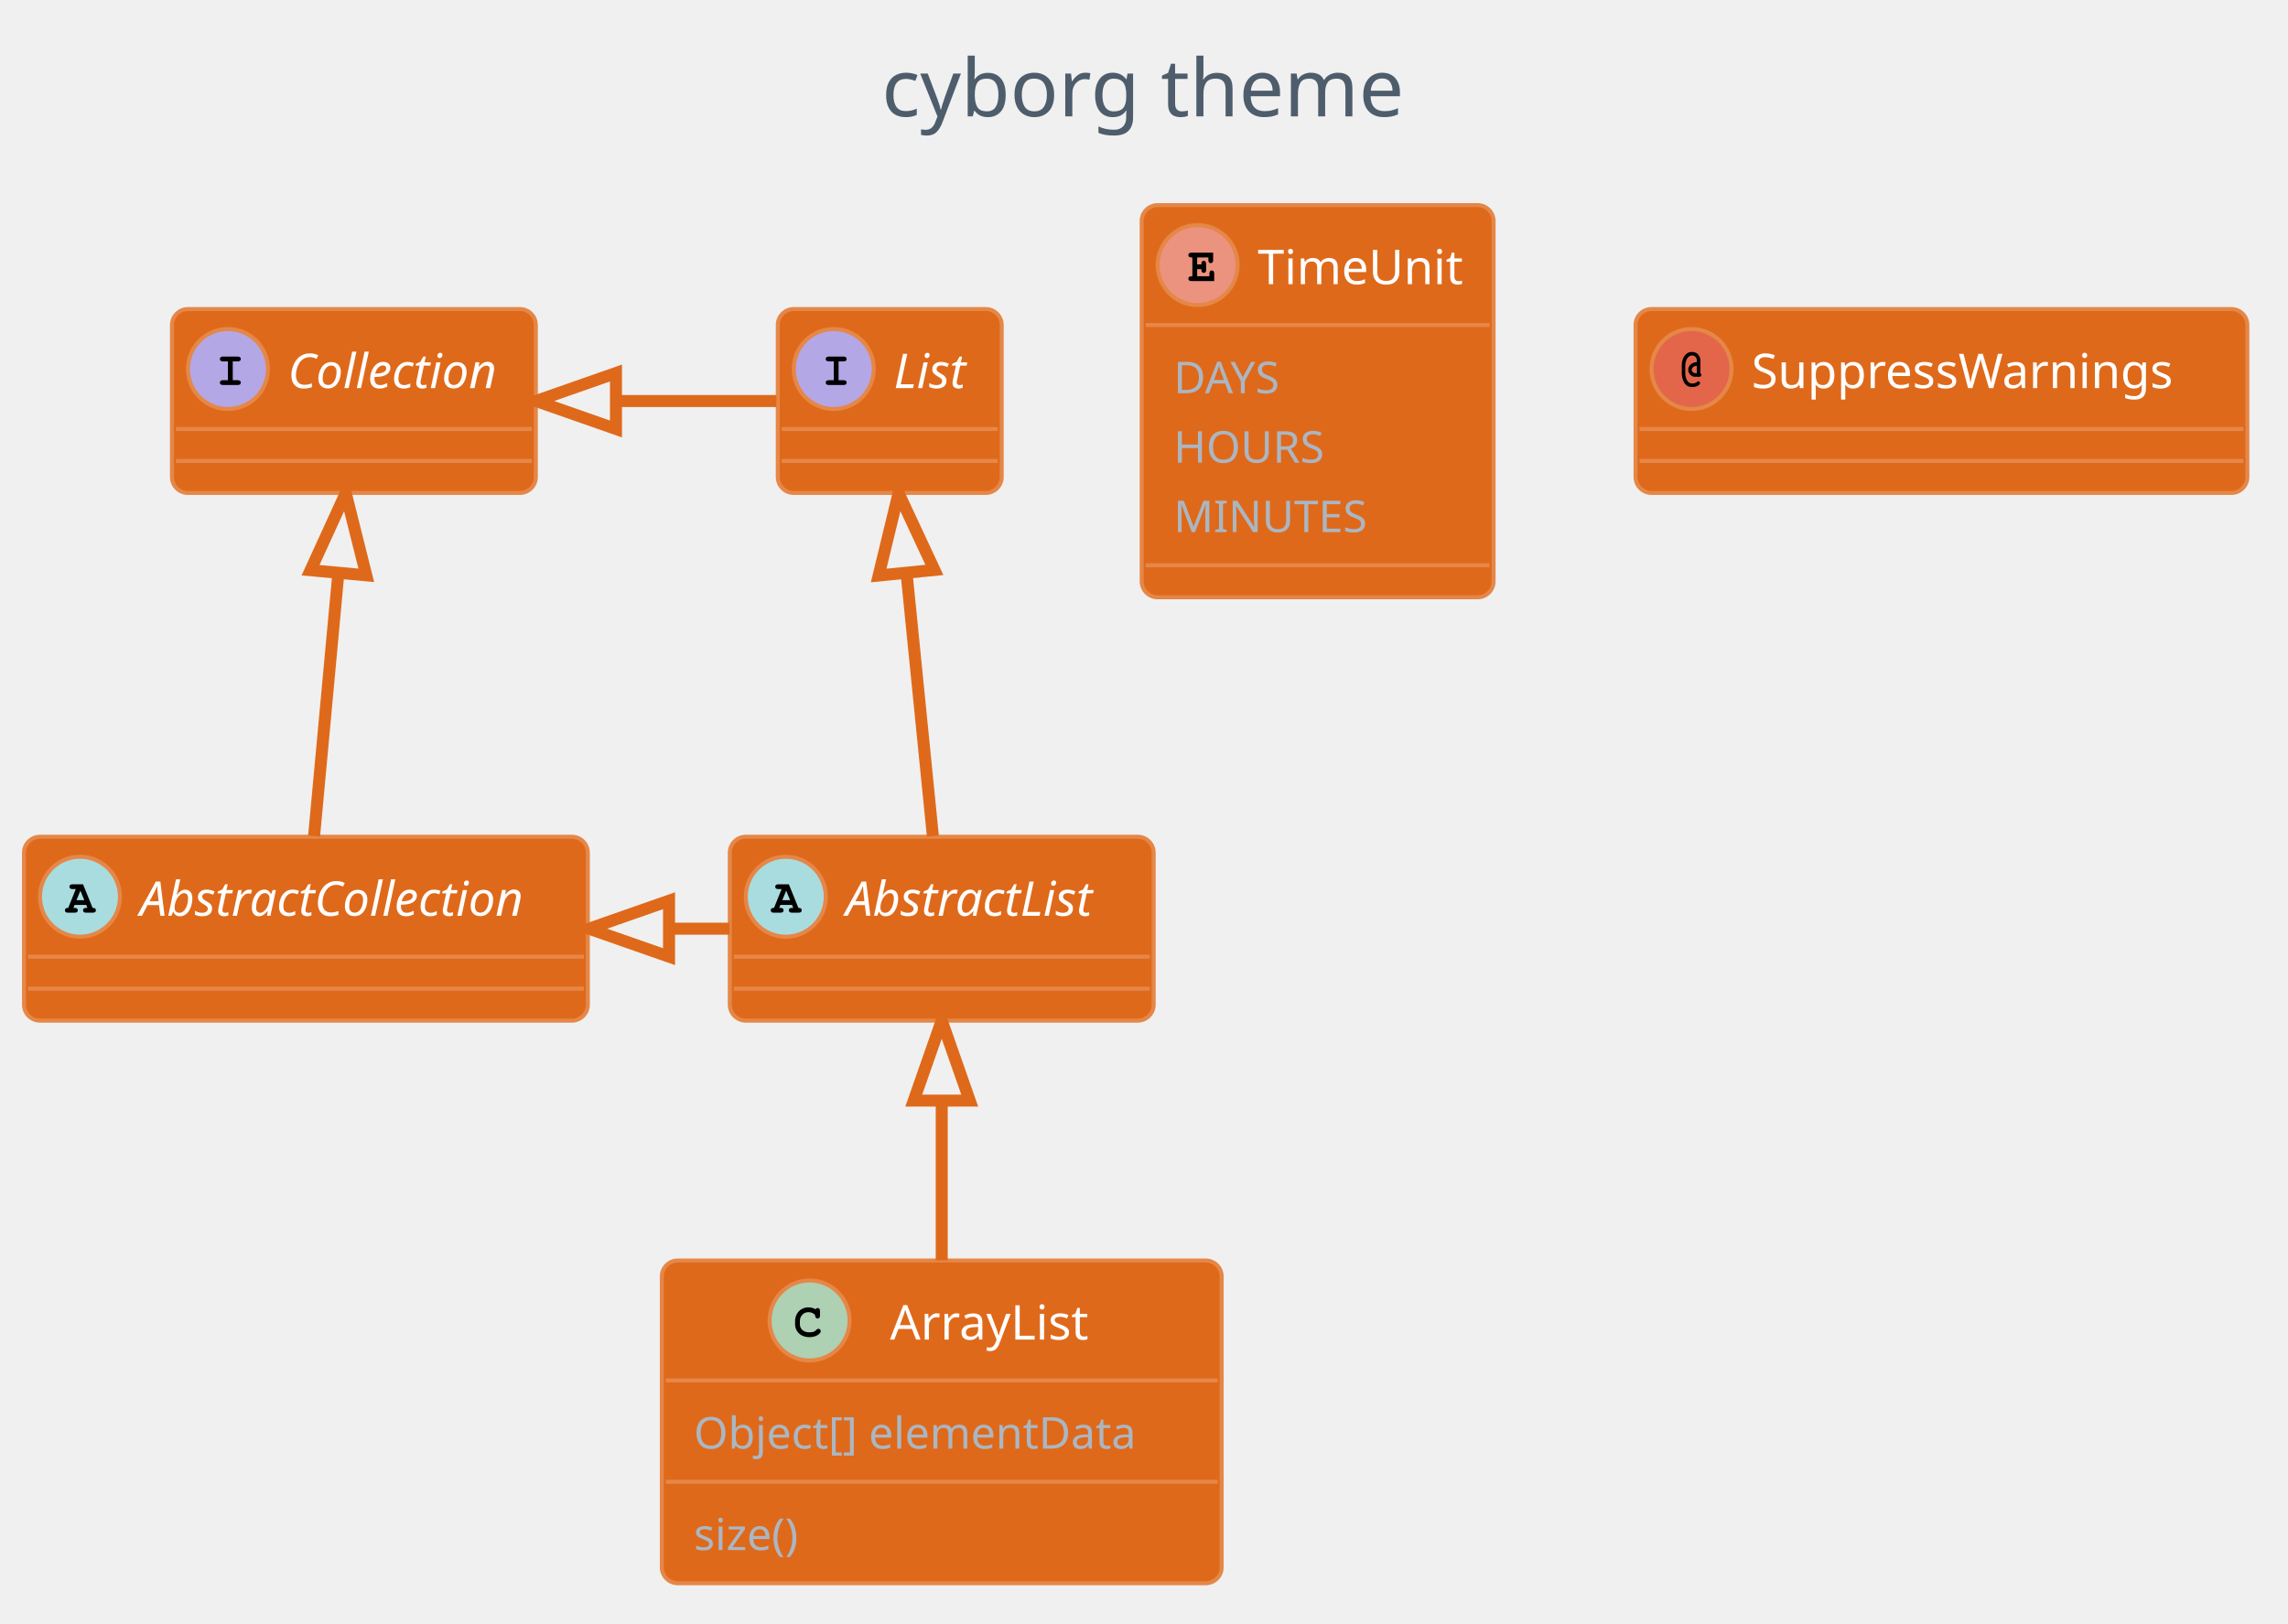
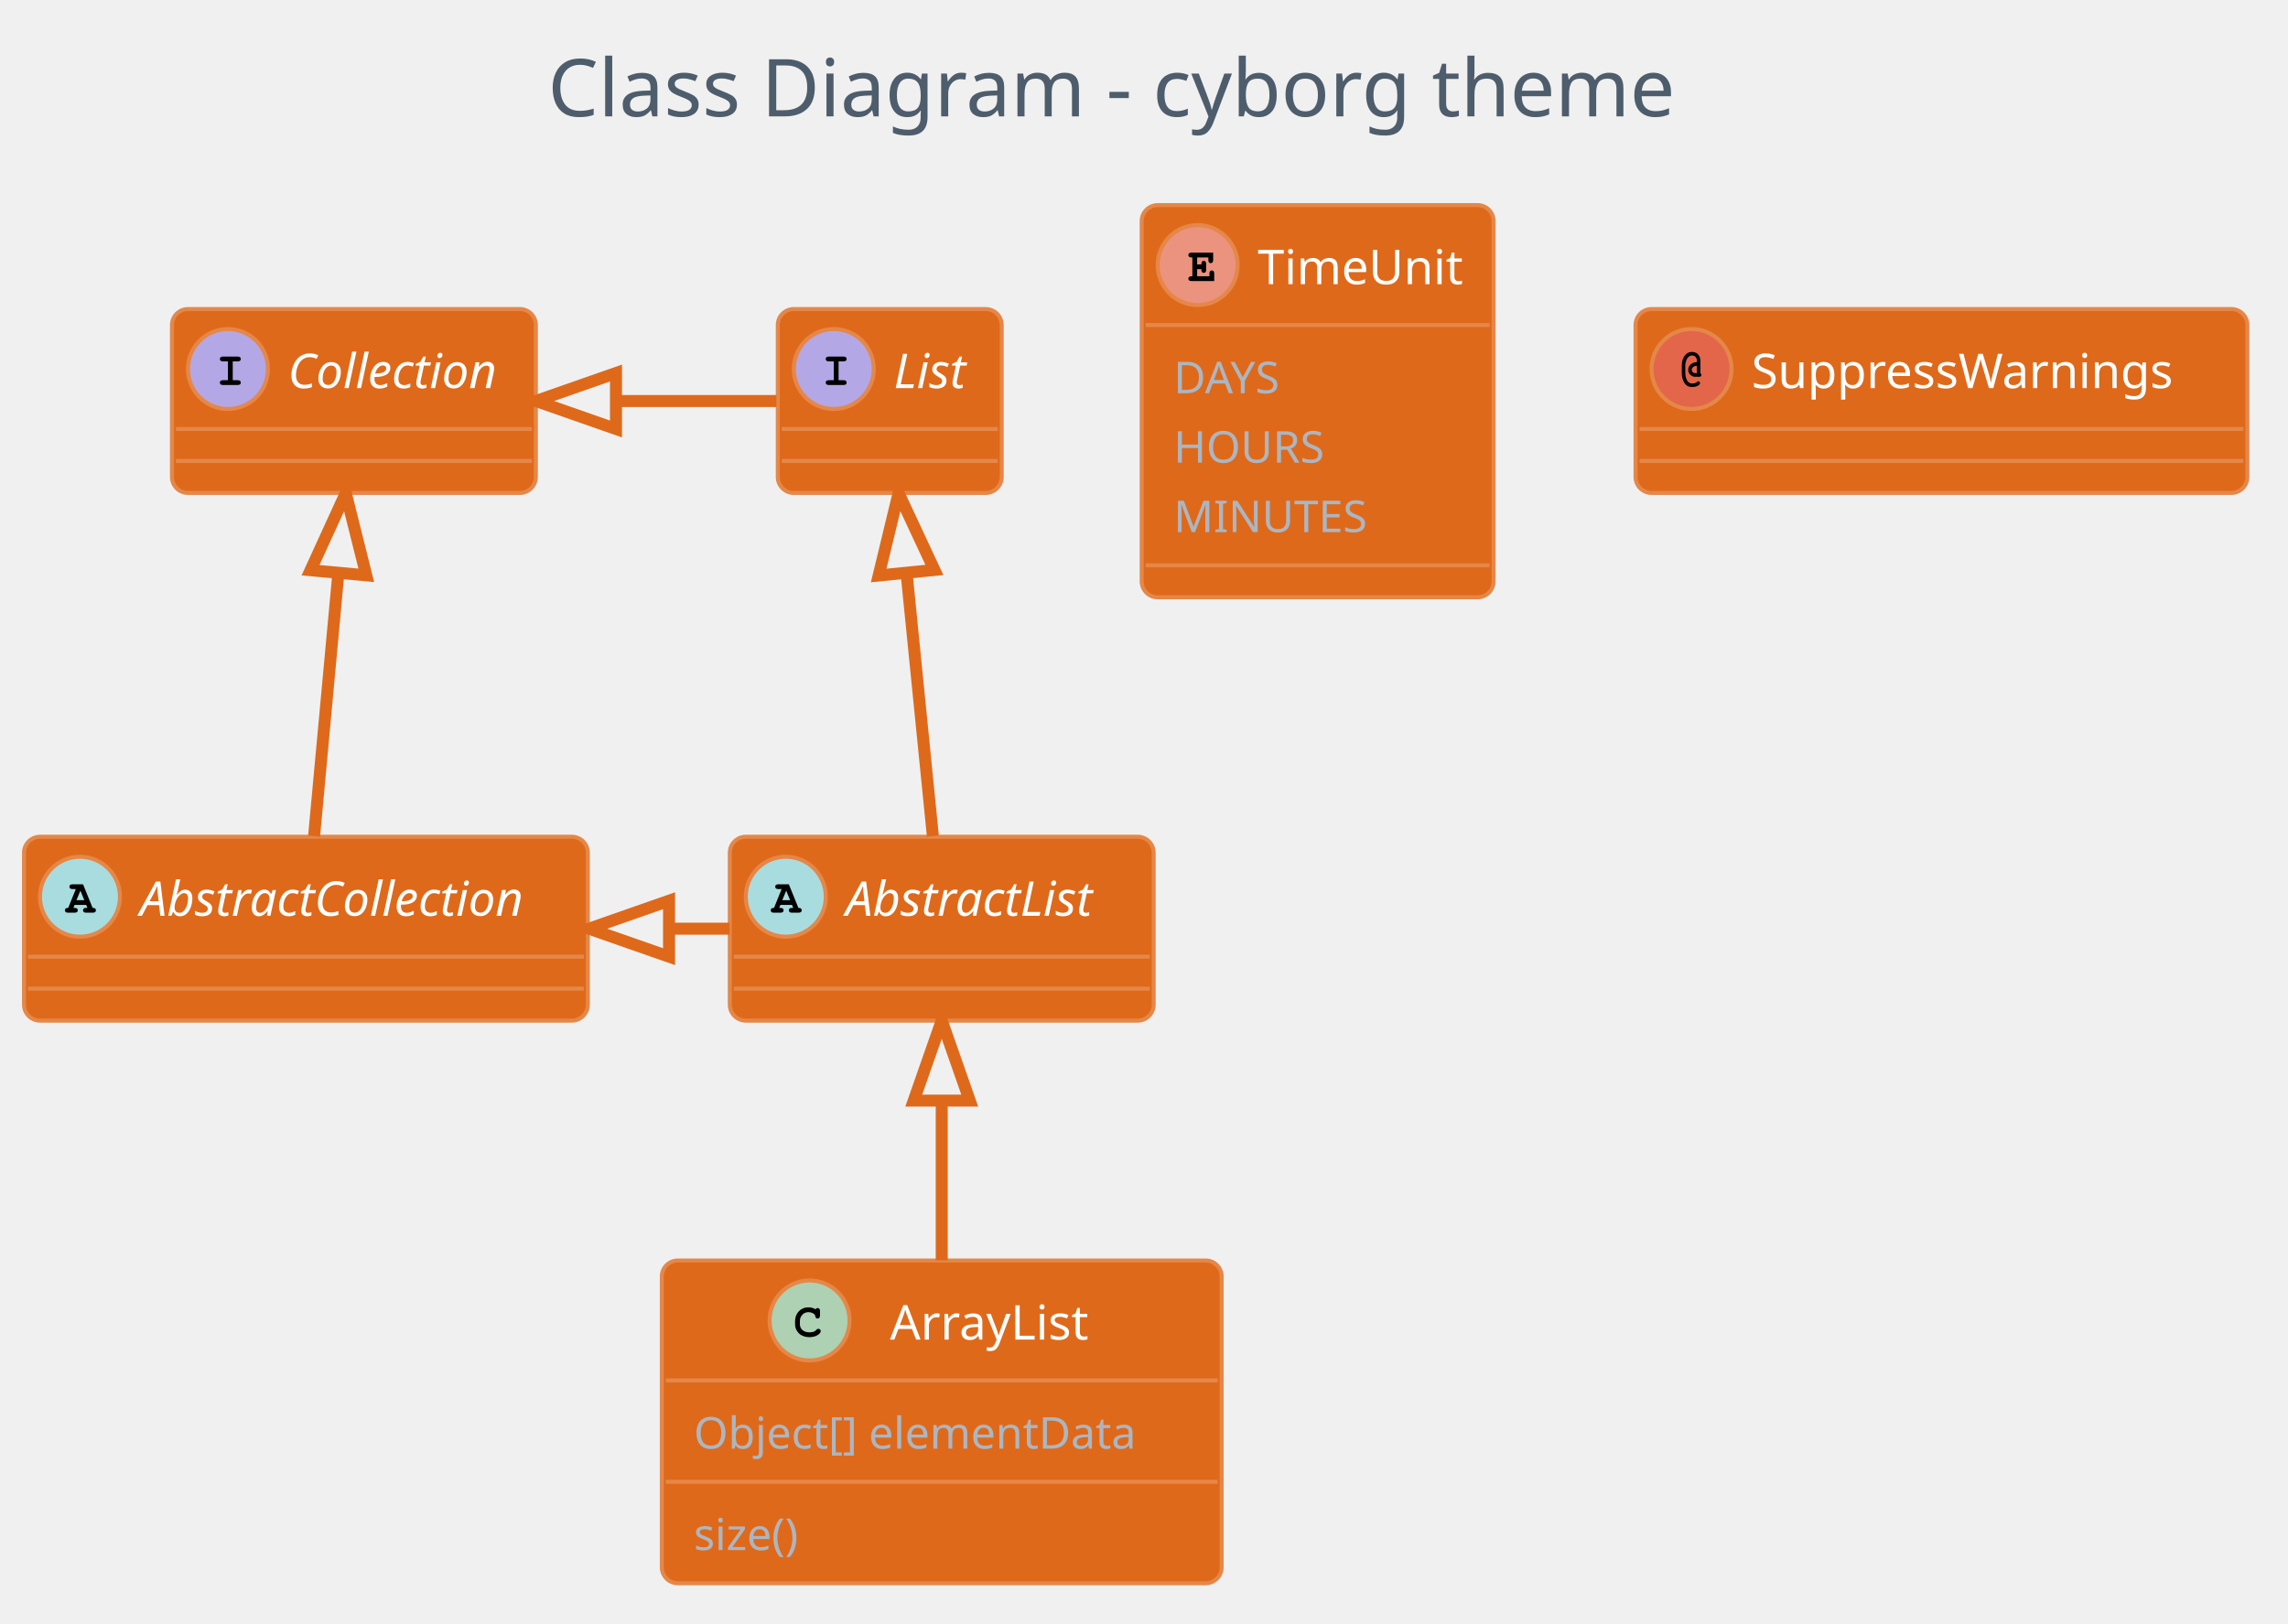
<svg xmlns="http://www.w3.org/2000/svg" contentScriptType="application/ecmascript" contentStyleType="text/css" height="423.958px" preserveAspectRatio="none" style="width:596px;height:423px;" version="1.1" viewBox="0 0 596 423" width="596.875px" zoomAndPan="magnify">
  <defs />
  <g>
-     <rect fill="none" height="39.903" rx="4.167" ry="4.167" style="stroke: none; stroke-width: 1.042;" width="164.583" x="219.271" y="2.083" />
-     <text fill="#4E5D6C" font-family="Verdana" font-size="20.833" lengthAdjust="spacingAndGlyphs" textLength="143.75" x="229.688" y="30.32">cyborg theme</text>
+     <rect fill="none" height="39.903" rx="4.167" ry="4.167" style="stroke: none; stroke-width: 1.042;" width="338.542" x="132.292" y="2.083" />
+     <text fill="#4E5D6C" font-family="Verdana" font-size="20.833" lengthAdjust="spacingAndGlyphs" textLength="317.708" x="142.708" y="30.32">Class Diagram - cyborg theme</text>
    <rect fill="#DF691A" height="47.917" id="AbstractList" rx="4.167" ry="4.167" style="stroke: #E58748; stroke-width: 1.042;" width="110.417" x="190.104" y="218.028" />
    <ellipse cx="204.688" cy="233.653" fill="#A9DCDF" rx="10.417" ry="10.417" style="stroke: #E58748; stroke-width: 1.042;" />
    <path d="M206.315,235.801 L203.288,235.801 L202.978,236.566 L203.288,236.566 Q203.727,236.566 203.923,236.737 Q204.118,236.908 204.118,237.201 Q204.118,237.478 203.923,237.649 Q203.727,237.819 203.288,237.819 L201.595,237.819 Q201.139,237.819 200.952,237.649 Q200.765,237.478 200.765,237.185 Q200.765,236.908 200.968,236.729 Q201.172,236.55 201.628,236.566 L203.597,231.667 L202.783,231.667 Q202.327,231.667 202.132,231.496 Q201.937,231.325 201.937,231.049 Q201.937,230.756 202.132,230.585 Q202.327,230.414 202.783,230.414 L205.485,230.414 L207.975,236.566 Q208.415,236.566 208.545,236.664 Q208.838,236.859 208.838,237.201 Q208.838,237.478 208.643,237.649 Q208.447,237.819 208.008,237.819 L206.315,237.819 Q205.859,237.819 205.672,237.649 Q205.485,237.478 205.485,237.185 Q205.485,236.908 205.672,236.737 Q205.859,236.566 206.315,236.566 L206.624,236.566 L206.315,235.801 Z M205.81,234.548 L204.801,232.074 L203.776,234.548 L205.81,234.548 Z " />
    <text fill="#FFFFFF" font-family="Verdana" font-size="12.5" font-style="italic" lengthAdjust="spacingAndGlyphs" textLength="75" x="220.312" y="238.624">AbstractList</text>
    <line style="stroke: #E58748; stroke-width: 1.042;" x1="191.146" x2="299.479" y1="249.278" y2="249.278" />
    <line style="stroke: #E58748; stroke-width: 1.042;" x1="191.146" x2="299.479" y1="257.611" y2="257.611" />
    <rect fill="#DF691A" height="47.917" id="AbstractCollection" rx="4.167" ry="4.167" style="stroke: #E58748; stroke-width: 1.042;" width="146.875" x="6.25" y="218.028" />
    <ellipse cx="20.833" cy="233.653" fill="#A9DCDF" rx="10.417" ry="10.417" style="stroke: #E58748; stroke-width: 1.042;" />
    <path d="M22.461,235.801 L19.434,235.801 L19.124,236.566 L19.434,236.566 Q19.873,236.566 20.068,236.737 Q20.264,236.908 20.264,237.201 Q20.264,237.478 20.068,237.649 Q19.873,237.819 19.434,237.819 L17.741,237.819 Q17.285,237.819 17.098,237.649 Q16.911,237.478 16.911,237.185 Q16.911,236.908 17.114,236.729 Q17.318,236.55 17.773,236.566 L19.743,231.667 L18.929,231.667 Q18.473,231.667 18.278,231.496 Q18.083,231.325 18.083,231.049 Q18.083,230.756 18.278,230.585 Q18.473,230.414 18.929,230.414 L21.631,230.414 L24.121,236.566 Q24.561,236.566 24.691,236.664 Q24.984,236.859 24.984,237.201 Q24.984,237.478 24.788,237.649 Q24.593,237.819 24.154,237.819 L22.461,237.819 Q22.005,237.819 21.818,237.649 Q21.631,237.478 21.631,237.185 Q21.631,236.908 21.818,236.737 Q22.005,236.566 22.461,236.566 L22.77,236.566 L22.461,235.801 Z M21.956,234.548 L20.947,232.074 L19.922,234.548 L21.956,234.548 Z " />
    <text fill="#FFFFFF" font-family="Verdana" font-size="12.5" font-style="italic" lengthAdjust="spacingAndGlyphs" textLength="111.458" x="36.458" y="238.624">AbstractCollection</text>
    <line style="stroke: #E58748; stroke-width: 1.042;" x1="7.292" x2="152.083" y1="249.278" y2="249.278" />
    <line style="stroke: #E58748; stroke-width: 1.042;" x1="7.292" x2="152.083" y1="257.611" y2="257.611" />
    <rect fill="#DF691A" height="47.917" id="List" rx="4.167" ry="4.167" style="stroke: #E58748; stroke-width: 1.042;" width="58.333" x="202.604" y="80.528" />
    <ellipse cx="217.188" cy="96.153" fill="#B4A7E5" rx="10.417" ry="10.417" style="stroke: #E58748; stroke-width: 1.042;" />
    <path d="M218.441,94.167 L218.441,99.066 L219.71,99.066 Q220.15,99.066 220.345,99.237 Q220.54,99.408 220.54,99.701 Q220.54,99.978 220.345,100.148 Q220.15,100.319 219.71,100.319 L215.918,100.319 Q215.478,100.319 215.283,100.148 Q215.088,99.978 215.088,99.685 Q215.088,99.408 215.283,99.237 Q215.478,99.066 215.918,99.066 L217.188,99.066 L217.188,94.167 L215.918,94.167 Q215.478,94.167 215.283,93.996 Q215.088,93.825 215.088,93.549 Q215.088,93.256 215.283,93.085 Q215.478,92.914 215.918,92.914 L219.71,92.914 Q220.15,92.914 220.345,93.085 Q220.54,93.256 220.54,93.549 Q220.54,93.825 220.345,93.996 Q220.15,94.167 219.71,94.167 L218.441,94.167 Z " />
    <text fill="#FFFFFF" font-family="Verdana" font-size="12.5" font-style="italic" lengthAdjust="spacingAndGlyphs" textLength="22.917" x="232.812" y="101.124">List</text>
    <line style="stroke: #E58748; stroke-width: 1.042;" x1="203.646" x2="259.896" y1="111.778" y2="111.778" />
    <line style="stroke: #E58748; stroke-width: 1.042;" x1="203.646" x2="259.896" y1="120.111" y2="120.111" />
    <rect fill="#DF691A" height="47.917" id="Collection" rx="4.167" ry="4.167" style="stroke: #E58748; stroke-width: 1.042;" width="94.792" x="44.792" y="80.528" />
    <ellipse cx="59.375" cy="96.153" fill="#B4A7E5" rx="10.417" ry="10.417" style="stroke: #E58748; stroke-width: 1.042;" />
    <path d="M60.628,94.167 L60.628,99.066 L61.898,99.066 Q62.337,99.066 62.533,99.237 Q62.728,99.408 62.728,99.701 Q62.728,99.978 62.533,100.148 Q62.337,100.319 61.898,100.319 L58.105,100.319 Q57.666,100.319 57.471,100.148 Q57.275,99.978 57.275,99.685 Q57.275,99.408 57.471,99.237 Q57.666,99.066 58.105,99.066 L59.375,99.066 L59.375,94.167 L58.105,94.167 Q57.666,94.167 57.471,93.996 Q57.275,93.825 57.275,93.549 Q57.275,93.256 57.471,93.085 Q57.666,92.914 58.105,92.914 L61.898,92.914 Q62.337,92.914 62.533,93.085 Q62.728,93.256 62.728,93.549 Q62.728,93.825 62.533,93.996 Q62.337,94.167 61.898,94.167 L60.628,94.167 Z " />
    <text fill="#FFFFFF" font-family="Verdana" font-size="12.5" font-style="italic" lengthAdjust="spacingAndGlyphs" textLength="59.375" x="75" y="101.124">Collection</text>
    <line style="stroke: #E58748; stroke-width: 1.042;" x1="45.833" x2="138.542" y1="111.778" y2="111.778" />
    <line style="stroke: #E58748; stroke-width: 1.042;" x1="45.833" x2="138.542" y1="120.111" y2="120.111" />
    <rect fill="#DF691A" height="84.101" id="ArrayList" rx="4.167" ry="4.167" style="stroke: #E58748; stroke-width: 1.042;" width="145.833" x="172.396" y="328.444" />
    <ellipse cx="210.885" cy="344.069" fill="#ADD1B2" rx="10.417" ry="10.417" style="stroke: #E58748; stroke-width: 1.042;" />
    <path d="M212.432,341.156 Q212.546,340.993 212.684,340.912 Q212.822,340.83 212.985,340.83 Q213.262,340.83 213.433,341.026 Q213.603,341.221 213.603,341.661 L213.603,342.735 Q213.603,343.174 213.433,343.37 Q213.262,343.565 212.985,343.565 Q212.725,343.565 212.578,343.418 Q212.432,343.288 212.35,342.897 Q212.318,342.637 212.188,342.507 Q211.927,342.23 211.48,342.067 Q211.032,341.905 210.576,341.905 Q210.023,341.905 209.551,342.149 Q209.079,342.393 208.721,342.938 Q208.363,343.483 208.363,344.248 L208.363,345.062 Q208.363,345.957 209.022,346.56 Q209.681,347.162 210.837,347.162 Q211.536,347.162 212.025,346.983 Q212.301,346.869 212.611,346.543 Q212.806,346.348 212.92,346.291 Q213.034,346.234 213.164,346.234 Q213.424,346.234 213.612,346.421 Q213.799,346.608 213.799,346.869 Q213.799,347.129 213.538,347.422 Q213.164,347.846 212.578,348.09 Q211.797,348.415 210.853,348.415 Q209.73,348.415 208.851,347.959 Q208.119,347.601 207.614,346.804 Q207.109,346.006 207.109,345.079 L207.109,344.232 Q207.109,343.256 207.565,342.409 Q208.021,341.563 208.827,341.107 Q209.632,340.651 210.527,340.651 Q211.081,340.651 211.553,340.774 Q212.025,340.896 212.432,341.156 Z " />
    <text fill="#FFFFFF" font-family="Verdana" font-size="12.5" lengthAdjust="spacingAndGlyphs" textLength="57.292" x="231.823" y="349.041">ArrayList</text>
    <line style="stroke: #E58748; stroke-width: 1.042;" x1="173.438" x2="317.188" y1="359.694" y2="359.694" />
    <text fill="#ABB6C2" font-family="Verdana" font-size="11.458" lengthAdjust="spacingAndGlyphs" textLength="129.167" x="180.729" y="377.464">Object[] elementData</text>
    <line style="stroke: #E58748; stroke-width: 1.042;" x1="173.438" x2="317.188" y1="386.12" y2="386.12" />
    <text fill="#ABB6C2" font-family="Verdana" font-size="11.458" lengthAdjust="spacingAndGlyphs" textLength="33.333" x="180.729" y="403.89">size()</text>
    <rect fill="#DF691A" height="102.194" id="TimeUnit" rx="4.167" ry="4.167" style="stroke: #E58748; stroke-width: 1.042;" width="91.667" x="297.396" y="53.444" />
    <ellipse cx="311.979" cy="69.069" fill="#EB937F" rx="10.417" ry="10.417" style="stroke: #E58748; stroke-width: 1.042;" />
    <path d="M311.849,70.144 L311.849,71.983 L315.039,71.983 L315.039,71.299 Q315.039,70.86 315.21,70.665 Q315.381,70.469 315.658,70.469 Q315.934,70.469 316.113,70.665 Q316.292,70.86 316.292,71.299 L316.292,73.236 L310.4,73.236 Q309.945,73.236 309.749,73.065 Q309.554,72.894 309.554,72.601 Q309.554,72.325 309.749,72.154 Q309.945,71.983 310.4,71.983 L310.596,71.983 L310.596,67.084 L310.4,67.084 Q309.945,67.084 309.749,66.913 Q309.554,66.742 309.554,66.465 Q309.554,66.172 309.749,66.001 Q309.945,65.831 310.4,65.831 L316.016,65.831 L316.016,67.735 Q316.016,68.191 315.845,68.378 Q315.674,68.565 315.381,68.565 Q315.104,68.565 314.933,68.378 Q314.762,68.191 314.762,67.735 L314.762,67.084 L311.849,67.084 L311.849,68.89 L312.94,68.89 Q312.94,68.402 313.037,68.272 Q313.216,67.963 313.574,67.963 Q313.851,67.963 314.022,68.158 Q314.193,68.353 314.193,68.809 L314.193,70.241 Q314.193,70.648 314.095,70.795 Q313.9,71.088 313.574,71.088 Q313.216,71.088 313.037,70.778 Q312.94,70.648 312.94,70.144 L311.849,70.144 Z " />
    <text fill="#FFFFFF" font-family="Verdana" font-size="12.5" lengthAdjust="spacingAndGlyphs" textLength="56.25" x="327.604" y="74.041">TimeUnit</text>
    <line style="stroke: #E58748; stroke-width: 1.042;" x1="298.438" x2="388.021" y1="84.694" y2="84.694" />
    <text fill="#ABB6C2" font-family="Verdana" font-size="11.458" lengthAdjust="spacingAndGlyphs" textLength="33.333" x="305.729" y="102.464">DAYS</text>
    <text fill="#ABB6C2" font-family="Verdana" font-size="11.458" lengthAdjust="spacingAndGlyphs" textLength="42.708" x="305.729" y="120.557">HOURS</text>
    <text fill="#ABB6C2" font-family="Verdana" font-size="11.458" lengthAdjust="spacingAndGlyphs" textLength="54.167" x="305.729" y="138.649">MINUTES</text>
    <line style="stroke: #E58748; stroke-width: 1.042;" x1="298.438" x2="388.021" y1="147.305" y2="147.305" />
    <rect fill="#DF691A" height="47.917" id="SuppressWarnings" rx="4.167" ry="4.167" style="stroke: #E58748; stroke-width: 1.042;" width="159.375" x="426.042" y="80.528" />
    <ellipse cx="440.625" cy="96.153" fill="#E3664A" rx="10.417" ry="10.417" style="stroke: #E58748; stroke-width: 1.042;" />
    <path d="M442.009,94.346 L442.009,93.956 Q442.009,93.353 441.659,92.987 Q441.309,92.621 440.755,92.621 Q440.316,92.621 439.933,92.914 Q439.551,93.207 439.356,93.662 Q438.997,94.476 438.997,95.274 L438.997,97.129 Q438.997,98.545 439.632,99.375 Q440.055,99.929 440.788,99.929 Q441.195,99.929 441.528,99.823 Q441.862,99.717 442.041,99.53 Q442.22,99.343 442.383,99.343 Q442.578,99.343 442.708,99.481 Q442.839,99.62 442.839,99.831 Q442.839,100.124 442.432,100.417 Q441.813,100.84 440.755,100.84 Q439.958,100.84 439.421,100.466 Q438.753,99.994 438.42,99.066 Q438.086,98.138 438.086,97.227 L438.086,95.209 Q438.086,93.744 438.81,92.719 Q439.534,91.693 440.739,91.693 Q441.276,91.693 441.764,91.921 Q442.253,92.149 442.594,92.71 Q442.936,93.272 442.936,93.956 L442.936,97.292 Q443.197,97.422 443.197,97.699 Q443.197,97.911 443.05,98.049 Q442.904,98.187 442.562,98.187 L442.009,98.187 L442.009,98.138 Q441.716,98.187 441.585,98.187 Q440.853,98.187 440.308,97.642 Q439.762,97.097 439.762,96.364 Q439.762,95.583 440.365,94.997 Q440.967,94.411 442.009,94.346 Z M442.009,95.29 Q441.357,95.355 441.016,95.665 Q440.674,95.974 440.674,96.381 Q440.674,96.722 440.959,96.983 Q441.243,97.243 441.716,97.243 Q441.797,97.243 442.009,97.227 L442.009,95.29 Z " />
    <text fill="#FFFFFF" font-family="Verdana" font-size="12.5" lengthAdjust="spacingAndGlyphs" textLength="123.958" x="456.25" y="101.124">SuppressWarnings</text>
    <line style="stroke: #E58748; stroke-width: 1.042;" x1="427.083" x2="584.375" y1="111.778" y2="111.778" />
    <line style="stroke: #E58748; stroke-width: 1.042;" x1="427.083" x2="584.375" y1="120.111" y2="120.111" />
    <path d="M236.163,149.459 C238.443,172.248 241.133,199.151 243.004,217.86 " fill="none" id="List-AbstractList" style="stroke: #DF691A; stroke-width: 3.125;" />
    <polygon fill="none" points="228.885,149.955,234.068,128.5,243.397,148.504,228.885,149.955" style="stroke: #DF691A; stroke-width: 3.125;" />
    <path d="M88.132,149.459 C86.029,172.248 83.545,199.151 81.818,217.86 " fill="none" id="Collection-AbstractCollection" style="stroke: #DF691A; stroke-width: 3.125;" />
    <polygon fill="none" points="80.891,148.575,90.067,128.5,95.413,149.915,80.891,148.575" style="stroke: #DF691A; stroke-width: 3.125;" />
    <path d="M160.665,104.486 C174.528,104.486 188.392,104.486 202.255,104.486 " fill="none" id="Collection-List" style="stroke: #DF691A; stroke-width: 3.125;" />
    <polygon fill="none" points="160.457,111.778,139.624,104.486,160.457,97.194,160.457,111.778" style="stroke: #DF691A; stroke-width: 3.125;" />
    <path d="M174.319,241.986 C179.561,241.986 184.804,241.986 190.047,241.986 " fill="none" id="AbstractCollection-AbstractList" style="stroke: #DF691A; stroke-width: 3.125;" />
    <polygon fill="none" points="174.276,249.278,153.443,241.986,174.276,234.694,174.276,249.278" style="stroke: #DF691A; stroke-width: 3.125;" />
    <path d="M245.312,286.897 C245.312,300.364 245.312,315.132 245.312,328.414 " fill="none" id="AbstractList-ArrayList" style="stroke: #DF691A; stroke-width: 3.125;" />
    <polygon fill="none" points="238.021,286.781,245.312,265.947,252.604,286.781,238.021,286.781" style="stroke: #DF691A; stroke-width: 3.125;" />
  </g>
</svg>
